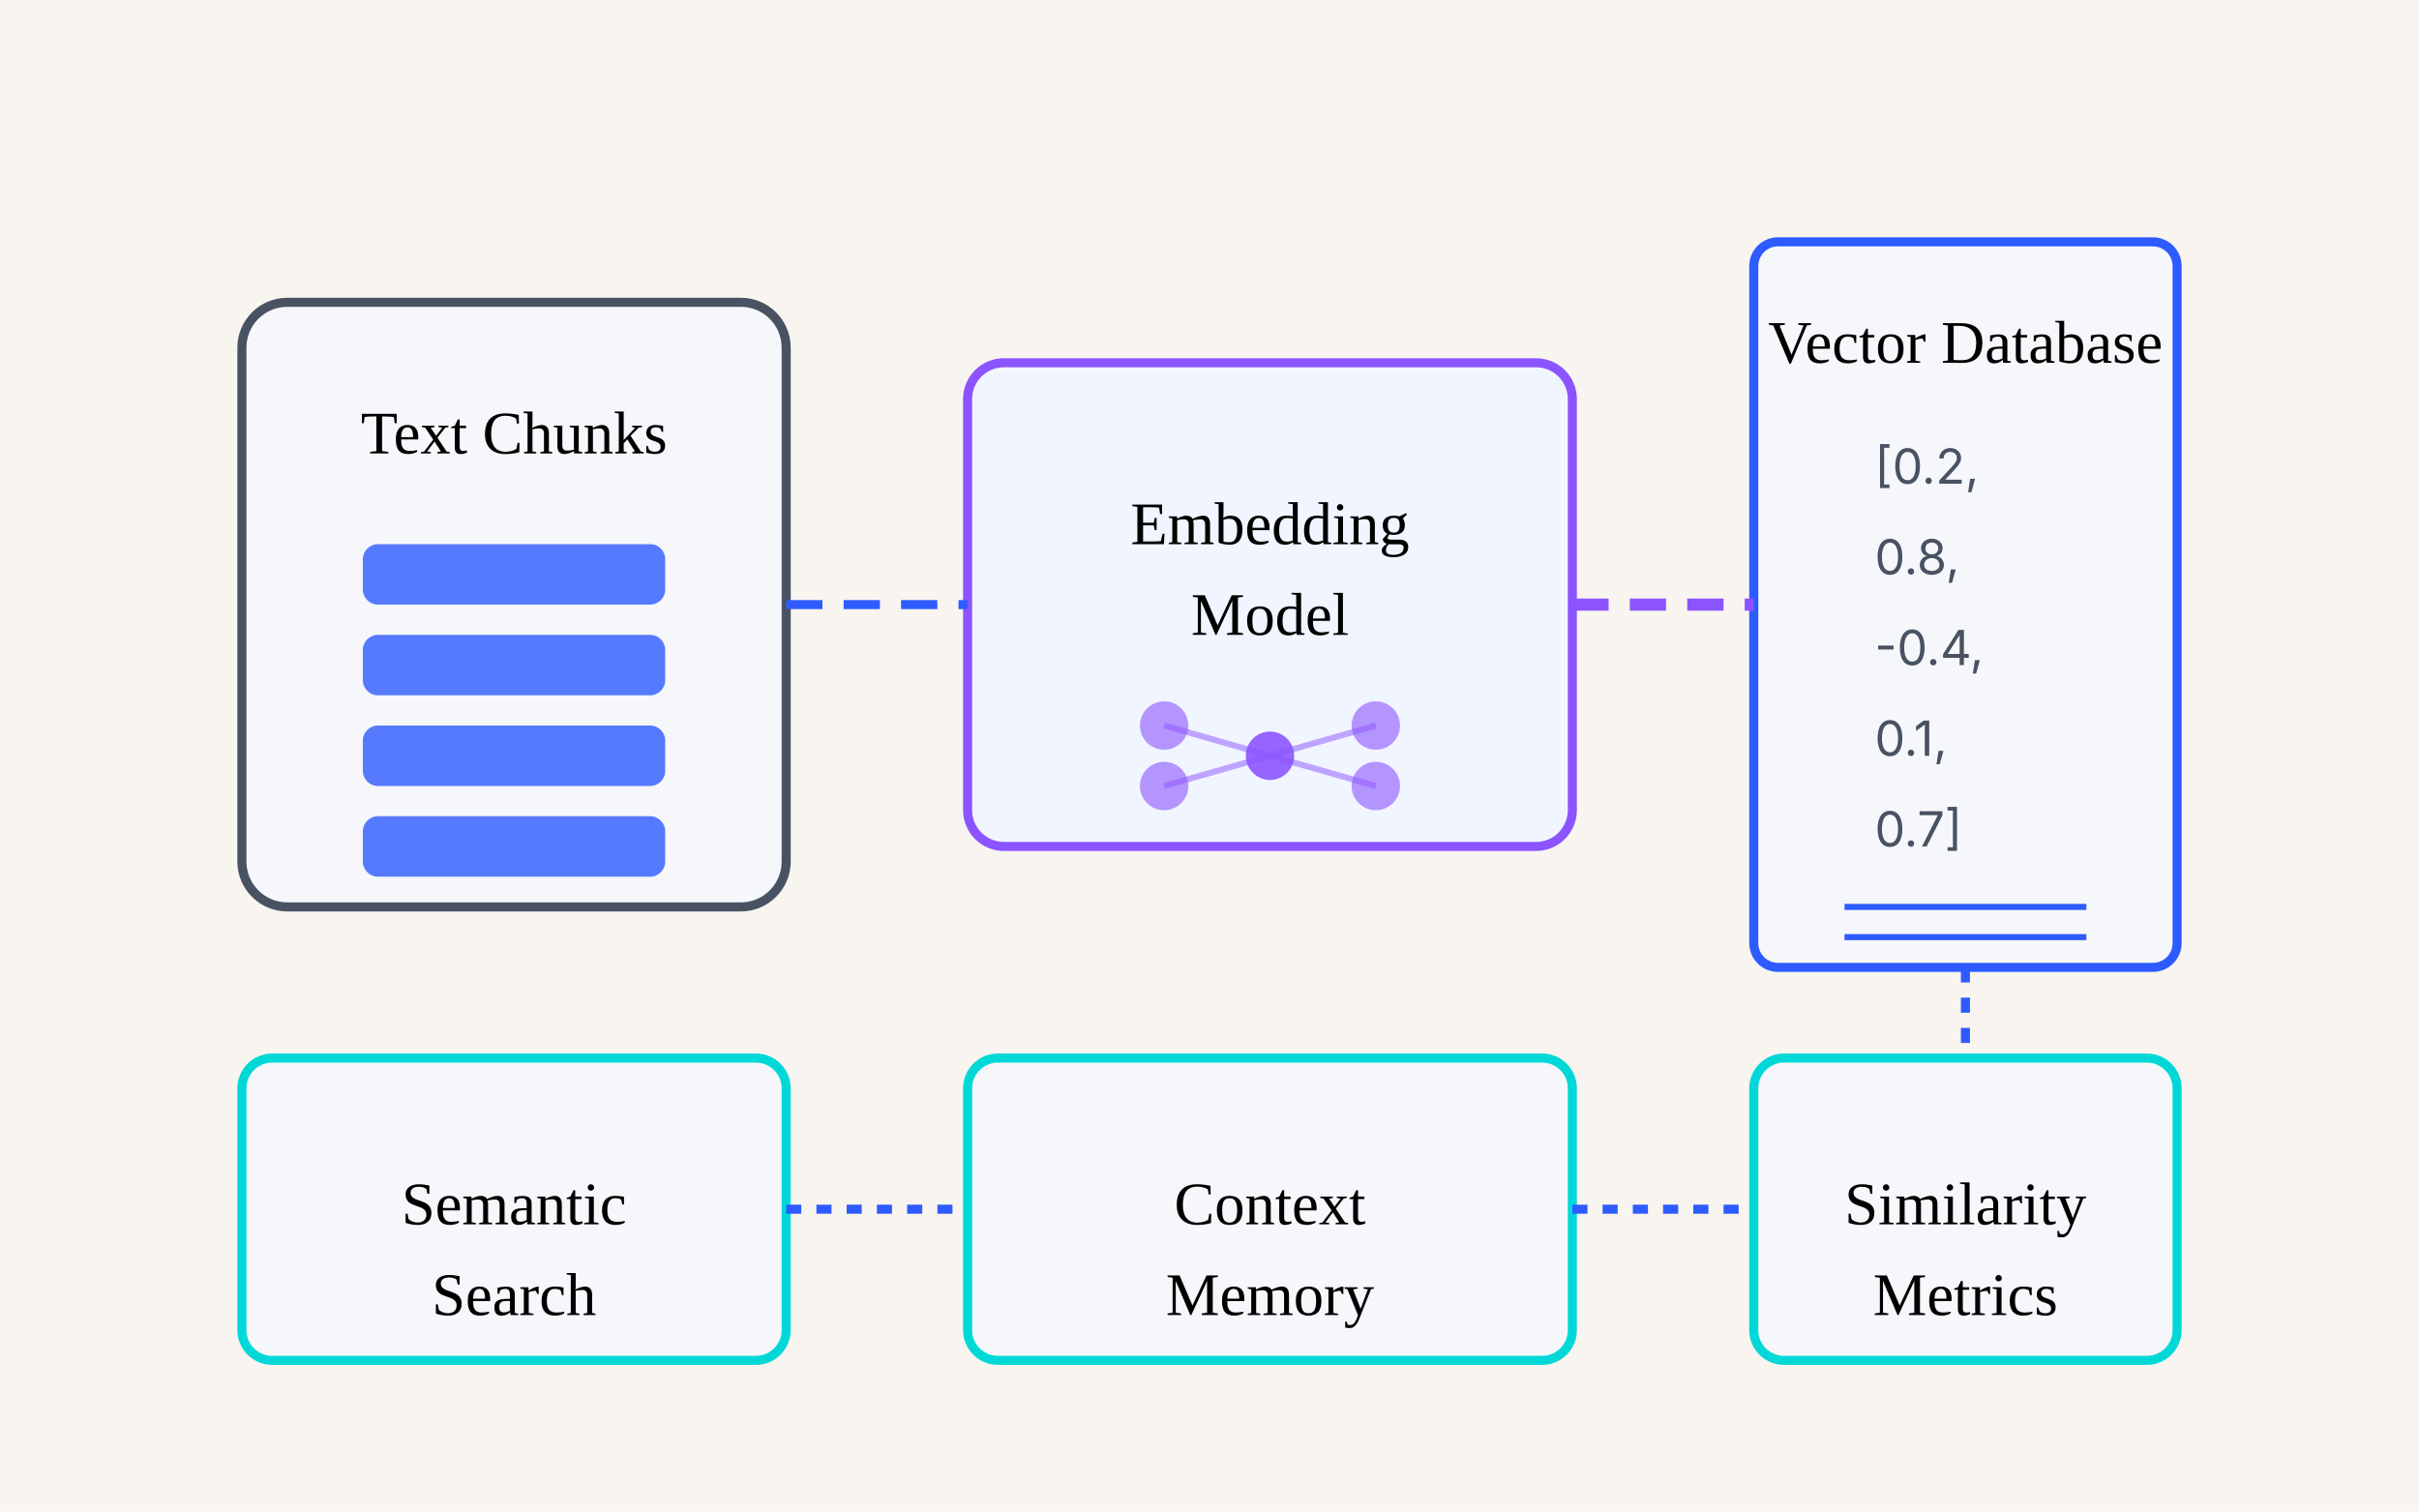
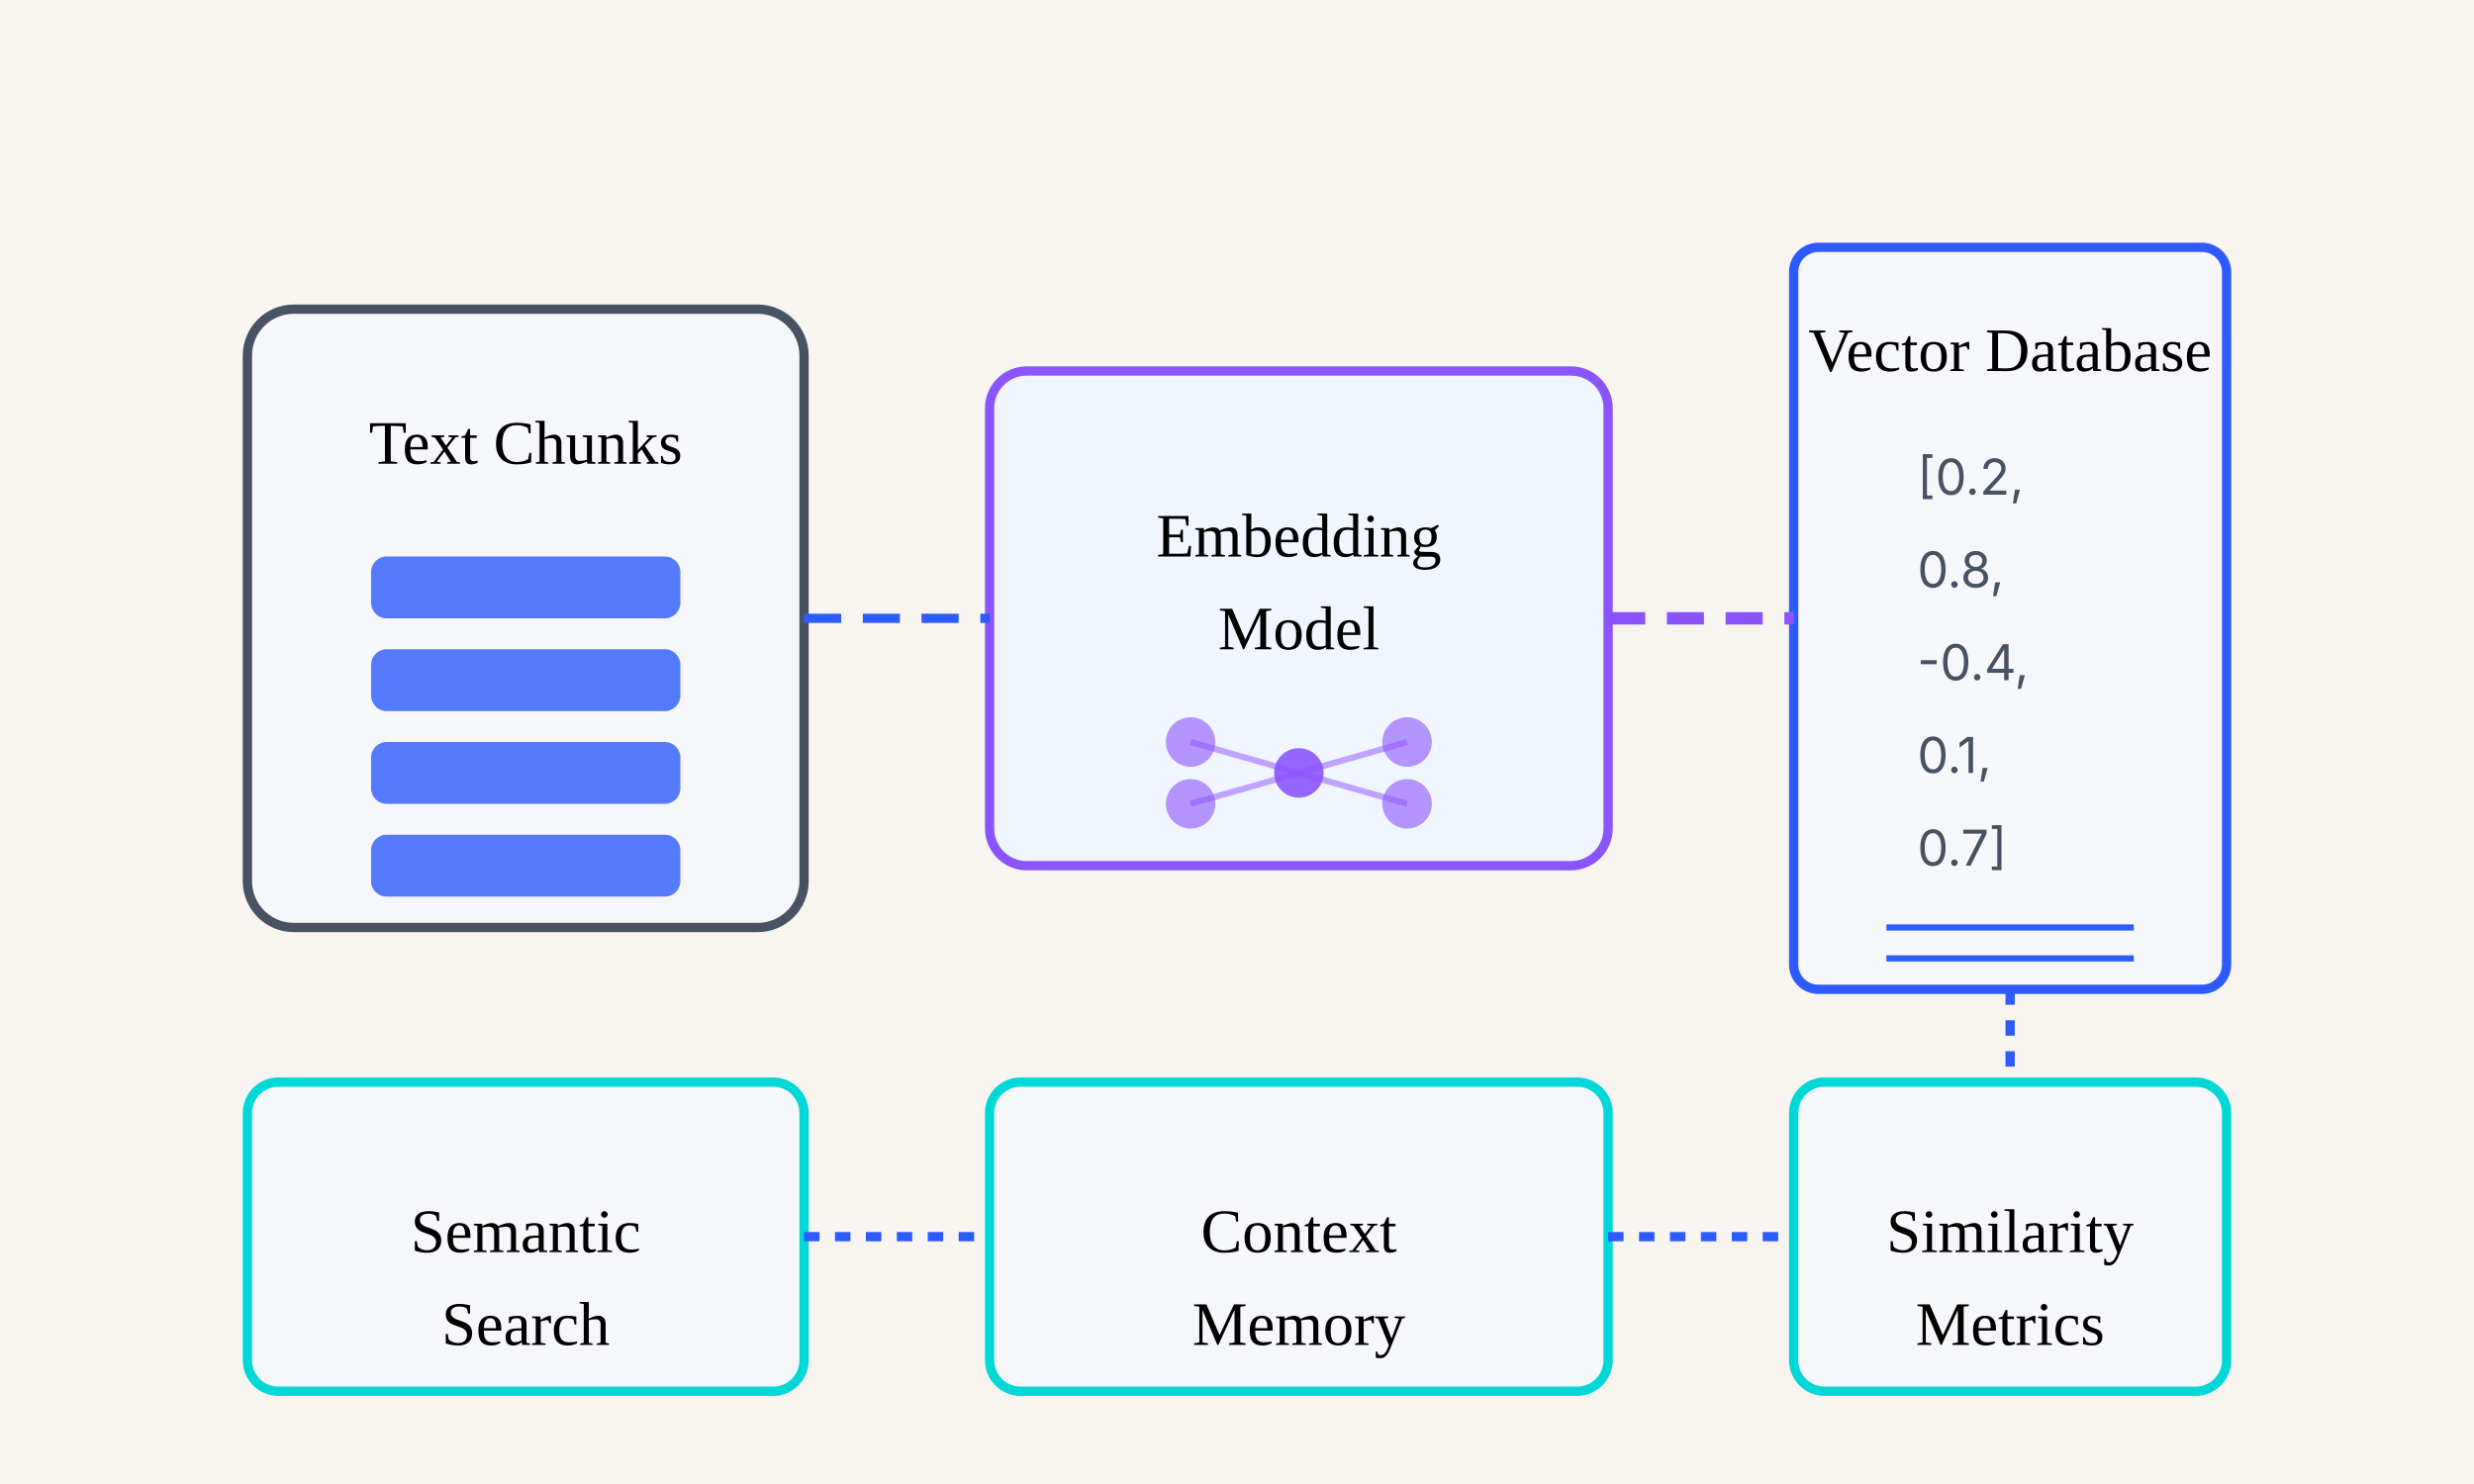
- <svg xmlns="http://www.w3.org/2000/svg" viewBox="0 0 800 500" aria-labelledby="title-vec-emb desc-vec-emb">
+ <svg xmlns="http://www.w3.org/2000/svg" viewBox="0 0 800 480" aria-labelledby="title-vec-emb desc-vec-emb">
  <defs>
    <style>
      /* Base styles using the Divinci color palette */
      .vec-emb-bg { fill: rgb(248, 244, 240); }
      .vec-emb-container { fill: #F5F7FA; stroke: #485262; stroke-width: 3; rx: 15; ry: 15; }
      .vec-emb-connection { stroke: #2E5BFF; stroke-width: 3; fill: none; }
      .vec-emb-highlight { stroke: #8C54FF; stroke-width: 4; fill: none; }
      
      .vec-emb-box { fill: #F5F7FA; stroke: #00D8D8; stroke-width: 3; rx: 10; ry: 10; }
      .vec-emb-model { fill: #F0F5FF; stroke: #8C54FF; stroke-width: 3; rx: 12; ry: 12; }
      .vec-emb-db { fill: #F5F7FA; stroke: #2E5BFF; stroke-width: 3; rx: 8; ry: 8; }
      
      .vec-emb-text-item { fill: #2E5BFF; opacity: 0.8; }
      .vec-emb-vector { fill: #8C54FF; }
      
      .vec-emb-text {
        font-family: 'Inter', sans-serif;
        fill: #485262;
        font-size: 16px;
      }
      .vec-emb-title { 
        font-size: 20px; 
        font-weight: 500;
      }
      
      /* Animation */
      @keyframes vecFlow {
        from { stroke-dashoffset: 200; }
        to { stroke-dashoffset: 0; }
      }
      
      .vec-emb-animated {
        stroke-dasharray: 12, 7;
        animation: vecFlow 4s linear infinite;
      }
      
      @keyframes vecPulse {
        0%, 100% { opacity: 0.9; }
        50% { opacity: 1; }
      }
      
      .vec-emb-pulse {
        animation: vecPulse 2s ease-in-out infinite;
      }
      
      /* Vector coordinates animation */
      @keyframes vecValues {
        0% { opacity: 0.4; }
        50% { opacity: 1; }
        100% { opacity: 0.4; }
      }
      
      .vec-coord-1 { animation: vecValues 2.0s ease-in-out 0.0s infinite; }
      .vec-coord-2 { animation: vecValues 2.0s ease-in-out 0.4s infinite; }
      .vec-coord-3 { animation: vecValues 2.0s ease-in-out 0.8s infinite; }
      .vec-coord-4 { animation: vecValues 2.0s ease-in-out 1.2s infinite; }
      .vec-coord-5 { animation: vecValues 2.0s ease-in-out 1.6s infinite; }
    </style>
  </defs>
  <rect width="800" height="500" class="vec-emb-bg" />
  <g transform="translate(80, 100)">
    <rect width="180" height="200" class="vec-emb-container" />
    <text x="90" y="50" class="vec-emb-title" text-anchor="middle">Text Chunks</text>
    <rect x="40" y="80" width="100" height="20" rx="5" ry="5" class="vec-emb-text-item" />
    <rect x="40" y="110" width="100" height="20" rx="5" ry="5" class="vec-emb-text-item" />
    <rect x="40" y="140" width="100" height="20" rx="5" ry="5" class="vec-emb-text-item" />
    <rect x="40" y="170" width="100" height="20" rx="5" ry="5" class="vec-emb-text-item" />
  </g>
  <g transform="translate(320, 120)">
    <rect width="200" height="160" class="vec-emb-model vec-emb-pulse" />
    <text x="100" y="60" class="vec-emb-title" text-anchor="middle">Embedding</text>
    <text x="100" y="90" class="vec-emb-title" text-anchor="middle">Model</text>
    <circle cx="65" cy="140" r="8" fill="#8C54FF" opacity="0.6" />
    <circle cx="65" cy="120" r="8" fill="#8C54FF" opacity="0.6" />
    <circle cx="100" cy="130" r="8" fill="#8C54FF" opacity="0.9" />
    <circle cx="135" cy="140" r="8" fill="#8C54FF" opacity="0.6" />
    <circle cx="135" cy="120" r="8" fill="#8C54FF" opacity="0.6" />
    <line x1="65" y1="120" x2="100" y2="130" stroke="#8C54FF" stroke-width="2" opacity="0.5" />
    <line x1="65" y1="140" x2="100" y2="130" stroke="#8C54FF" stroke-width="2" opacity="0.5" />
    <line x1="100" y1="130" x2="135" y2="120" stroke="#8C54FF" stroke-width="2" opacity="0.5" />
    <line x1="100" y1="130" x2="135" y2="140" stroke="#8C54FF" stroke-width="2" opacity="0.5" />
  </g>
  <g transform="translate(580, 80)">
    <rect width="140" height="240" class="vec-emb-db" />
    <text x="70" y="40" class="vec-emb-title" text-anchor="middle">Vector Database</text>
    <g transform="translate(40, 80)">
      <text x="0" y="0" class="vec-emb-text vec-coord-1" font-family="monospace" font-size="18">[0.2,</text>
      <text x="0" y="30" class="vec-emb-text vec-coord-2" font-family="monospace" font-size="18">0.8,</text>
      <text x="0" y="60" class="vec-emb-text vec-coord-3" font-family="monospace" font-size="18">-0.4,</text>
      <text x="0" y="90" class="vec-emb-text vec-coord-4" font-family="monospace" font-size="18">0.1,</text>
      <text x="0" y="120" class="vec-emb-text vec-coord-5" font-family="monospace" font-size="18">0.7]</text>
    </g>
    <line x1="30" y1="220" x2="110" y2="220" stroke="#2E5BFF" stroke-width="2" />
    <line x1="30" y1="230" x2="110" y2="230" stroke="#2E5BFF" stroke-width="2" />
    <line x1="30" y1="240" x2="110" y2="240" stroke="#2E5BFF" stroke-width="2" />
  </g>
  <path d="M260,200 C280,200 300,200 320,200" class="vec-emb-connection vec-emb-animated" />
  <path d="M520,200 C540,200 560,200 580,200" class="vec-emb-highlight vec-emb-animated" />
  <g transform="translate(80, 350)">
    <rect width="180" height="100" class="vec-emb-box" />
    <text x="90" y="55" class="vec-emb-title" text-anchor="middle">Semantic</text>
    <text x="90" y="85" class="vec-emb-title" text-anchor="middle">Search</text>
  </g>
  <g transform="translate(320, 350)">
    <rect width="200" height="100" class="vec-emb-box" />
    <text x="100" y="55" class="vec-emb-title" text-anchor="middle">Context</text>
    <text x="100" y="85" class="vec-emb-title" text-anchor="middle">Memory</text>
  </g>
  <g transform="translate(580, 350)">
    <rect width="140" height="100" class="vec-emb-box" />
    <text x="70" y="55" class="vec-emb-title" text-anchor="middle">Similarity</text>
    <text x="70" y="85" class="vec-emb-title" text-anchor="middle">Metrics</text>
  </g>
  <path d="M650,320 C650,330 650,350 650,350" class="vec-emb-connection" stroke-dasharray="5,5" />
  <path d="M260,400 L320,400" class="vec-emb-connection" stroke-dasharray="5,5" />
  <path d="M520,400 L580,400" class="vec-emb-connection" stroke-dasharray="5,5" />
</svg>
